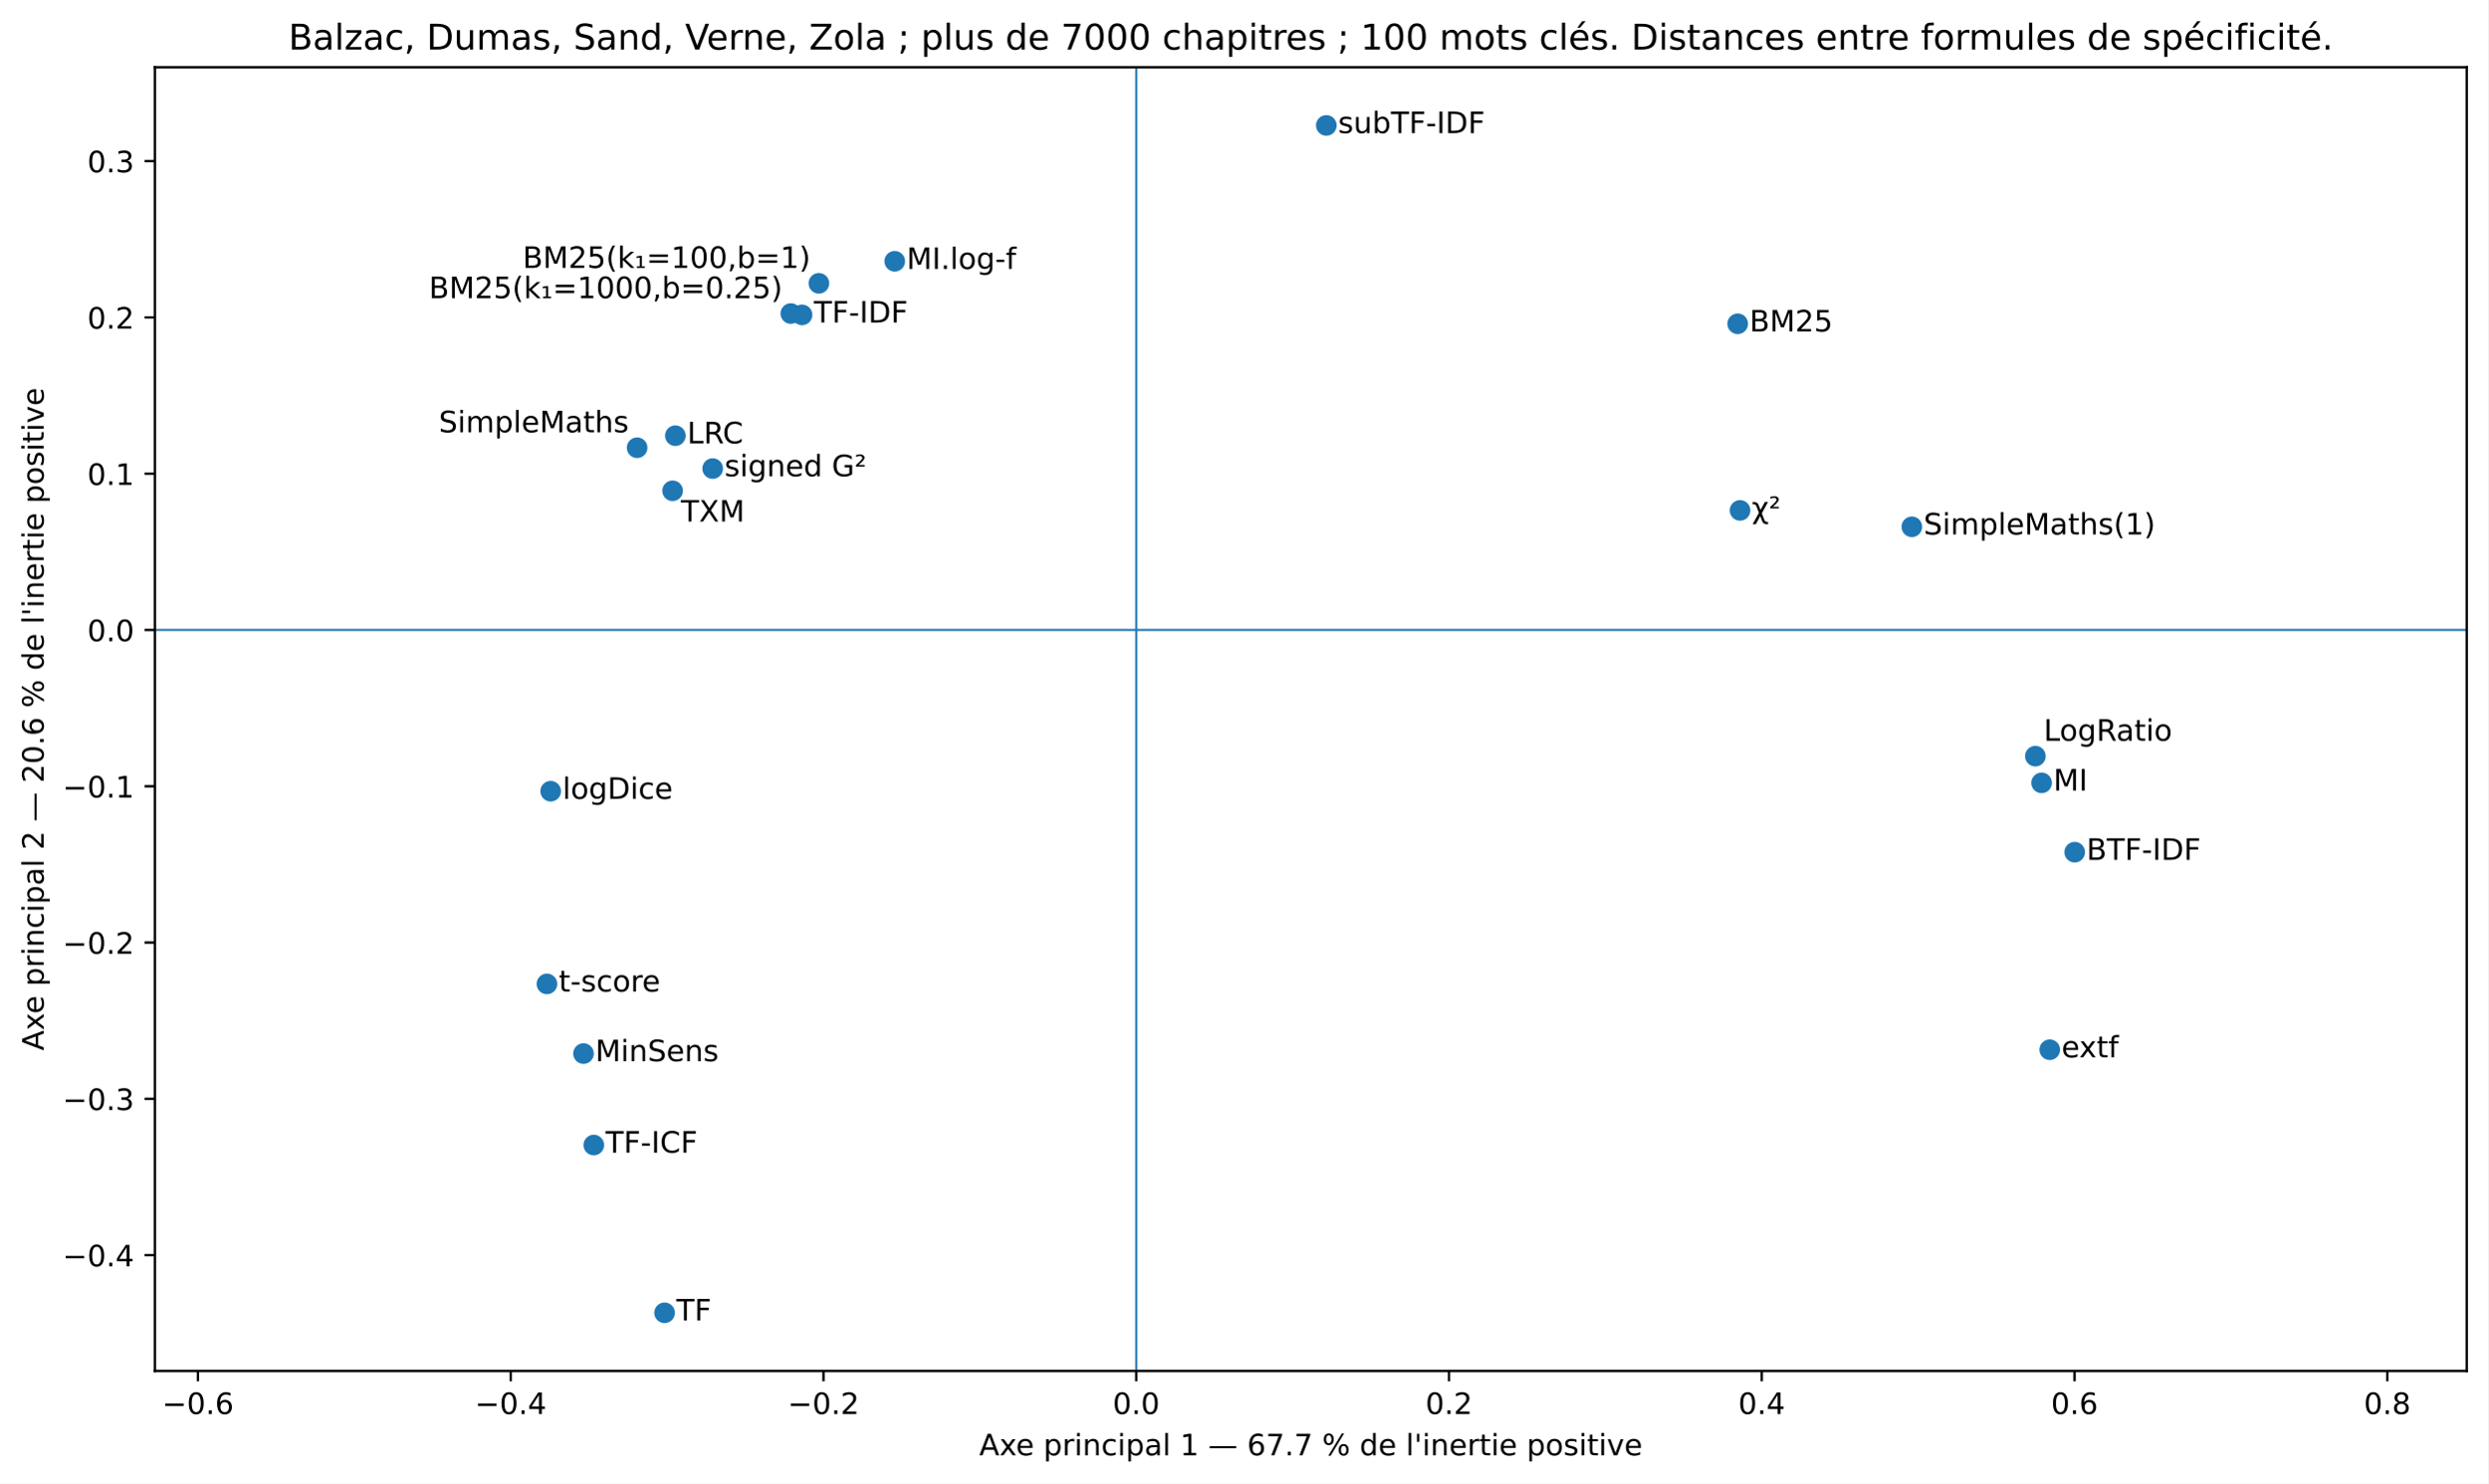
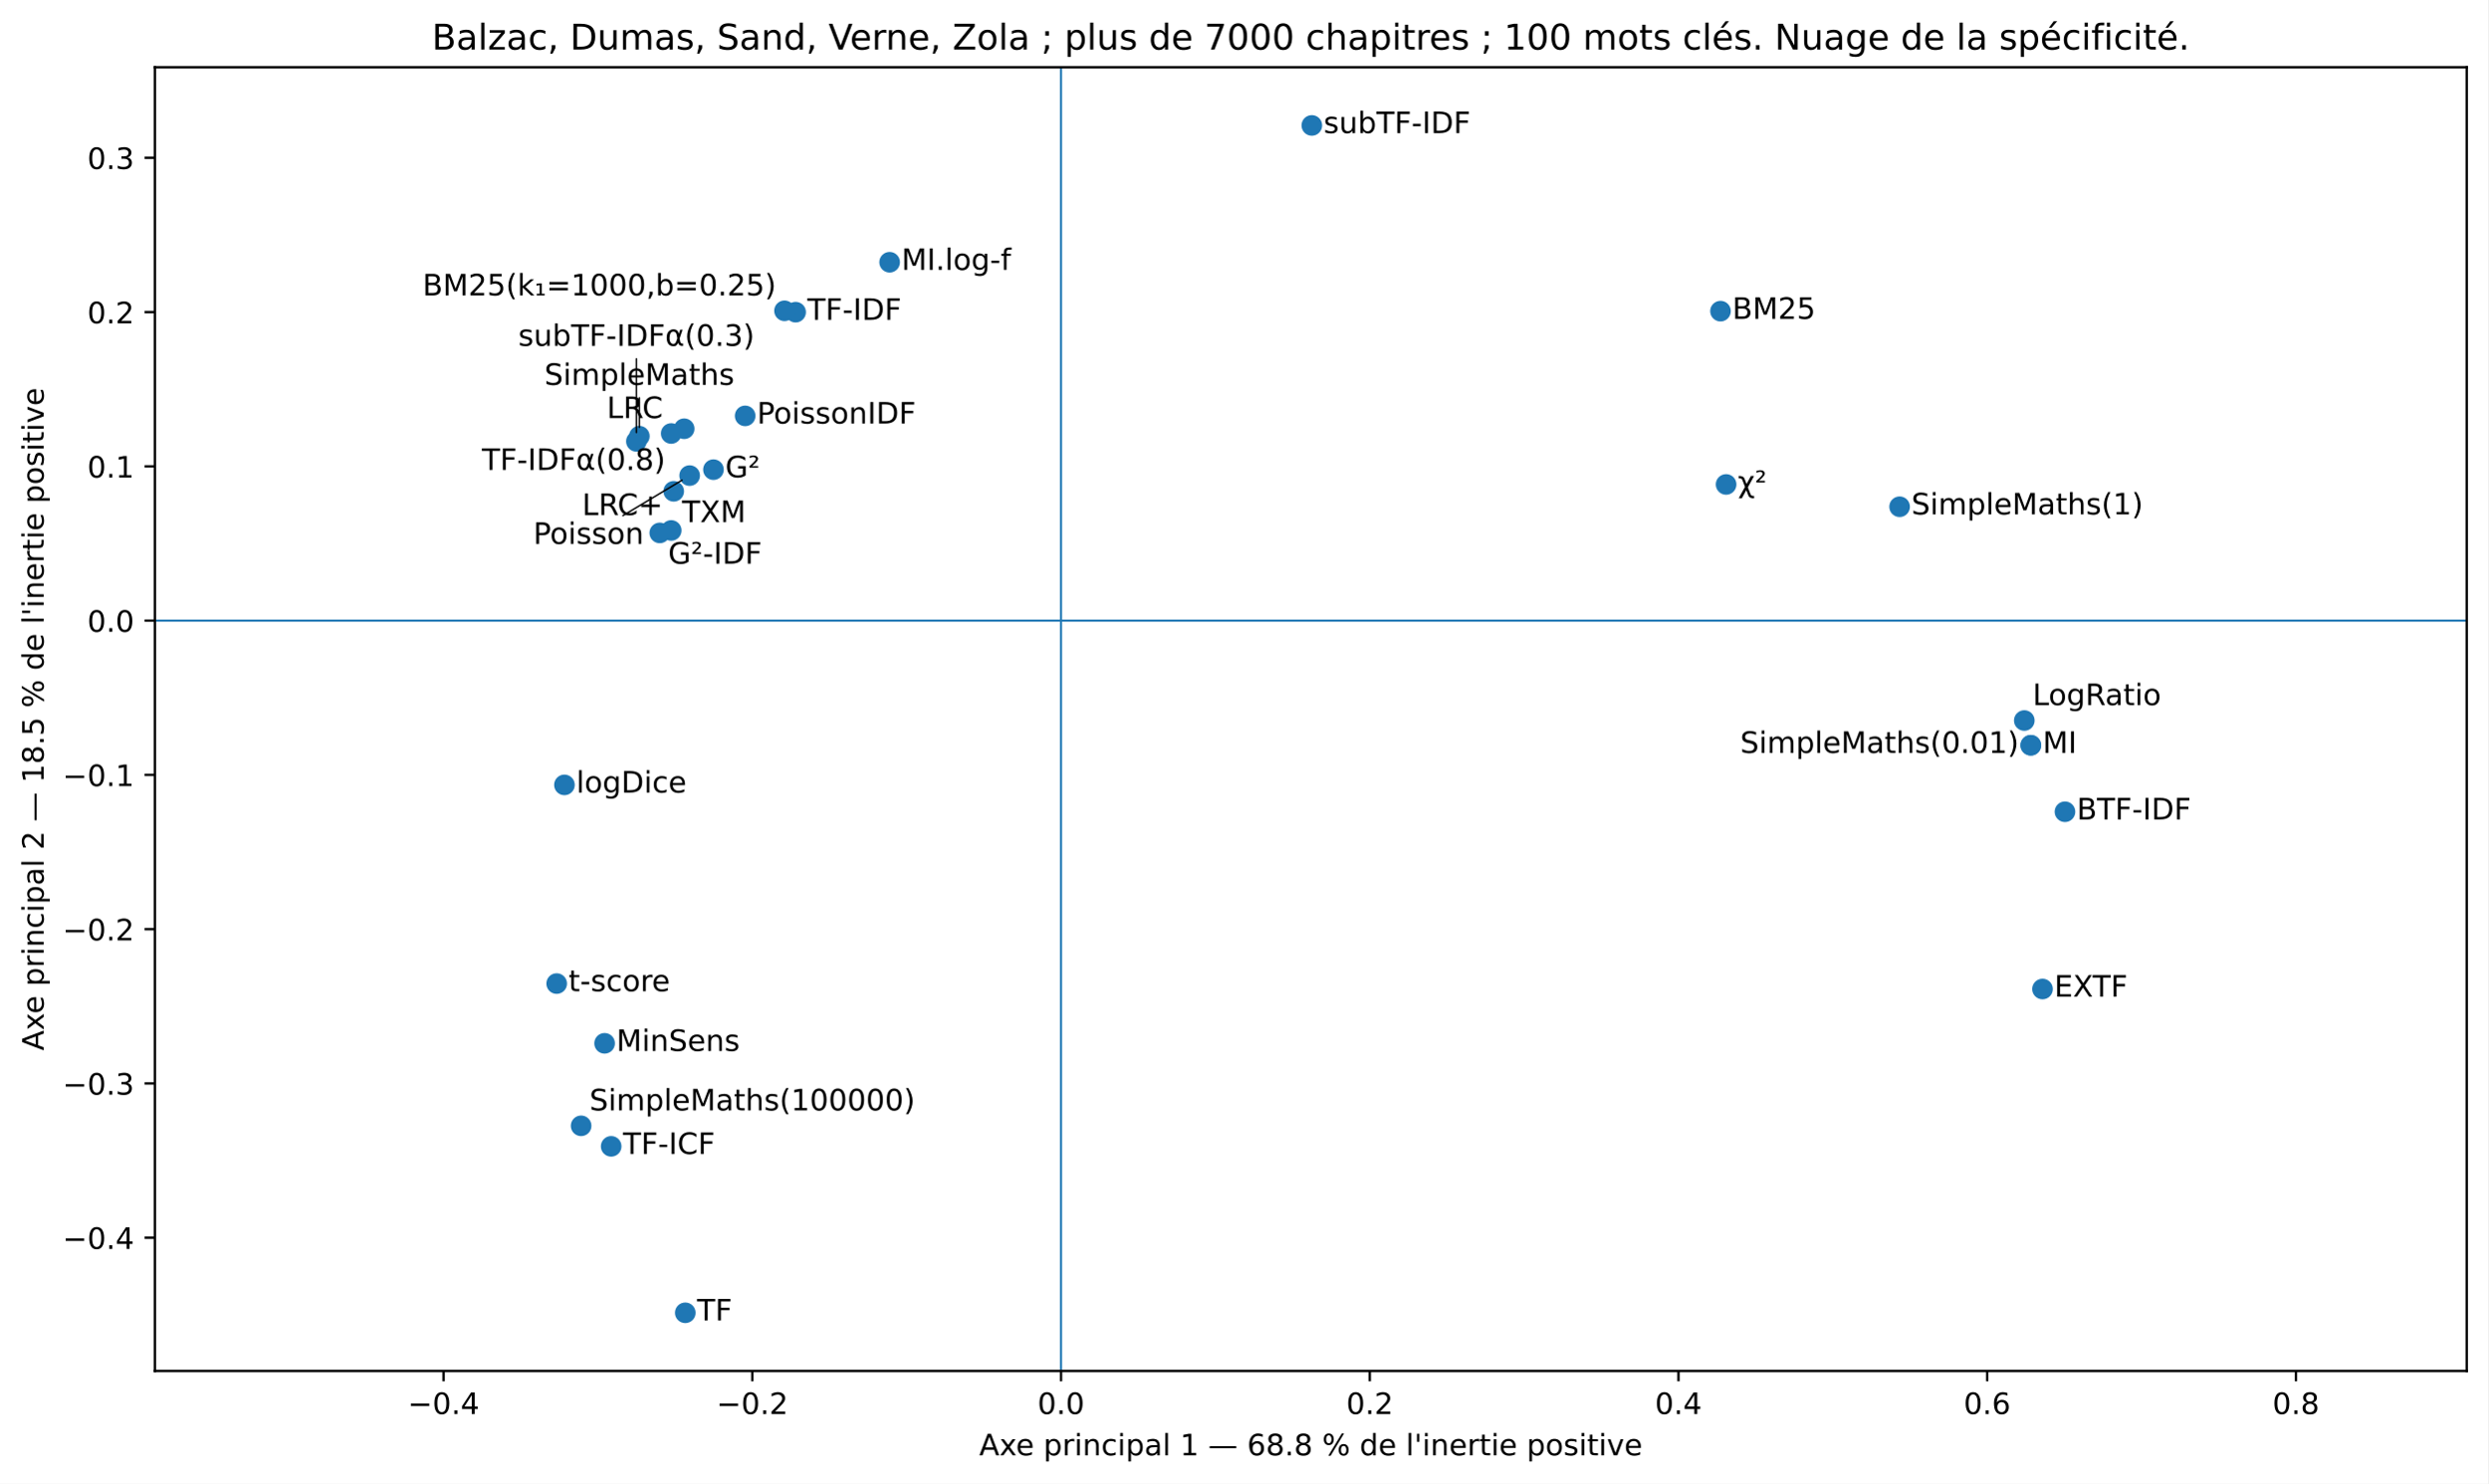
<svg xmlns="http://www.w3.org/2000/svg" xmlns:xlink="http://www.w3.org/1999/xlink" width="843.075pt" height="503.033pt" viewBox="0 0 843.075 503.033" version="1.1">
  <defs>
    <style type="text/css">*{stroke-linejoin: round; stroke-linecap: butt}</style>
  </defs>
  <g id="figure_1">
    <g id="patch_1">
      <path d="M 0 503.033  L 843.075 503.033  L 843.075 0  L 0 0  z " style="fill: #ffffff" />
    </g>
    <g id="axes_1">
      <g id="patch_2">
        <path d="M 52.484 464.832  L 835.875 464.832  L 835.875 22.798  L 52.484 22.798  z " style="fill: #ffffff" />
      </g>
      <g id="line2d_1">
-         <path d="M 52.484 213.594  L 835.875 213.594  " clip-path="url(#p0ec2e785dd)" style="fill: none; stroke: #1f77b4; stroke-width: 0.7; stroke-linecap: square" />
+         <path d="M 52.484 210.417  L 835.875 210.417  " clip-path="url(#pc677356511)" style="fill: none; stroke: #1f77b4; stroke-width: 0.7; stroke-linecap: square" />
      </g>
      <g id="line2d_2">
-         <path d="M 385.022 464.832  L 385.022 22.798  " clip-path="url(#p0ec2e785dd)" style="fill: none; stroke: #1f77b4; stroke-width: 0.7; stroke-linecap: square" />
+         <path d="M 359.533 464.832  L 359.533 22.798  " clip-path="url(#pc677356511)" style="fill: none; stroke: #1f77b4; stroke-width: 0.7; stroke-linecap: square" />
      </g>
      <g id="matplotlib.axis_1">
        <g id="xtick_1">
          <g id="line2d_3">
            <defs>
-               <path id="mbc987716a2" d="M 0 0  L 0 3.5  " style="stroke: #000000; stroke-width: 0.8" />
+               <path id="mcb803f2465" d="M 0 0  L 0 3.5  " style="stroke: #000000; stroke-width: 0.8" />
            </defs>
            <g>
-               <use xlink:href="#mbc987716a2" x="67.065" y="464.832" style="stroke: #000000; stroke-width: 0.8" />
+               <use xlink:href="#mcb803f2465" x="150.297" y="464.832" style="stroke: #000000; stroke-width: 0.8" />
            </g>
          </g>
          <g id="text_1">
-             <text style="font-size: 10px; font-family: 'DejaVu Sans', 'Bitstream Vera Sans', 'Computer Modern Sans Serif', 'Lucida Grande', 'Verdana', 'Geneva', 'Lucid', 'Arial', 'Helvetica', 'Avant Garde', sans-serif; text-anchor: middle" x="67.065" y="479.43" transform="rotate(-0 67.06526 479.4297)">−0.6</text>
+             <text style="font-size: 10px; font-family: 'DejaVu Sans', 'Bitstream Vera Sans', 'Computer Modern Sans Serif', 'Lucida Grande', 'Verdana', 'Geneva', 'Lucid', 'Arial', 'Helvetica', 'Avant Garde', sans-serif; text-anchor: middle" x="150.297" y="479.43" transform="rotate(-0 150.2973 479.4297)">−0.4</text>
          </g>
        </g>
        <g id="xtick_2">
          <g id="line2d_4">
            <g>
-               <use xlink:href="#mbc987716a2" x="173.051" y="464.832" style="stroke: #000000; stroke-width: 0.8" />
+               <use xlink:href="#mcb803f2465" x="254.915" y="464.832" style="stroke: #000000; stroke-width: 0.8" />
            </g>
          </g>
          <g id="text_2">
-             <text style="font-size: 10px; font-family: 'DejaVu Sans', 'Bitstream Vera Sans', 'Computer Modern Sans Serif', 'Lucida Grande', 'Verdana', 'Geneva', 'Lucid', 'Arial', 'Helvetica', 'Avant Garde', sans-serif; text-anchor: middle" x="173.051" y="479.43" transform="rotate(-0 173.051 479.4297)">−0.4</text>
+             <text style="font-size: 10px; font-family: 'DejaVu Sans', 'Bitstream Vera Sans', 'Computer Modern Sans Serif', 'Lucida Grande', 'Verdana', 'Geneva', 'Lucid', 'Arial', 'Helvetica', 'Avant Garde', sans-serif; text-anchor: middle" x="254.915" y="479.43" transform="rotate(-0 254.9152 479.4297)">−0.2</text>
          </g>
        </g>
        <g id="xtick_3">
          <g id="line2d_5">
            <g>
-               <use xlink:href="#mbc987716a2" x="279.037" y="464.832" style="stroke: #000000; stroke-width: 0.8" />
+               <use xlink:href="#mcb803f2465" x="359.533" y="464.832" style="stroke: #000000; stroke-width: 0.8" />
            </g>
          </g>
          <g id="text_3">
-             <text style="font-size: 10px; font-family: 'DejaVu Sans', 'Bitstream Vera Sans', 'Computer Modern Sans Serif', 'Lucida Grande', 'Verdana', 'Geneva', 'Lucid', 'Arial', 'Helvetica', 'Avant Garde', sans-serif; text-anchor: middle" x="279.037" y="479.43" transform="rotate(-0 279.0367 479.4297)">−0.2</text>
+             <text style="font-size: 10px; font-family: 'DejaVu Sans', 'Bitstream Vera Sans', 'Computer Modern Sans Serif', 'Lucida Grande', 'Verdana', 'Geneva', 'Lucid', 'Arial', 'Helvetica', 'Avant Garde', sans-serif; text-anchor: middle" x="359.533" y="479.43" transform="rotate(-0 359.533 479.4297)">0.0</text>
          </g>
        </g>
        <g id="xtick_4">
          <g id="line2d_6">
            <g>
-               <use xlink:href="#mbc987716a2" x="385.022" y="464.832" style="stroke: #000000; stroke-width: 0.8" />
+               <use xlink:href="#mcb803f2465" x="464.151" y="464.832" style="stroke: #000000; stroke-width: 0.8" />
            </g>
          </g>
          <g id="text_4">
-             <text style="font-size: 10px; font-family: 'DejaVu Sans', 'Bitstream Vera Sans', 'Computer Modern Sans Serif', 'Lucida Grande', 'Verdana', 'Geneva', 'Lucid', 'Arial', 'Helvetica', 'Avant Garde', sans-serif; text-anchor: middle" x="385.022" y="479.43" transform="rotate(-0 385.0225 479.4297)">0.0</text>
+             <text style="font-size: 10px; font-family: 'DejaVu Sans', 'Bitstream Vera Sans', 'Computer Modern Sans Serif', 'Lucida Grande', 'Verdana', 'Geneva', 'Lucid', 'Arial', 'Helvetica', 'Avant Garde', sans-serif; text-anchor: middle" x="464.151" y="479.43" transform="rotate(-0 464.1509 479.4297)">0.2</text>
          </g>
        </g>
        <g id="xtick_5">
          <g id="line2d_7">
            <g>
-               <use xlink:href="#mbc987716a2" x="491.008" y="464.832" style="stroke: #000000; stroke-width: 0.8" />
+               <use xlink:href="#mcb803f2465" x="568.769" y="464.832" style="stroke: #000000; stroke-width: 0.8" />
            </g>
          </g>
          <g id="text_5">
-             <text style="font-size: 10px; font-family: 'DejaVu Sans', 'Bitstream Vera Sans', 'Computer Modern Sans Serif', 'Lucida Grande', 'Verdana', 'Geneva', 'Lucid', 'Arial', 'Helvetica', 'Avant Garde', sans-serif; text-anchor: middle" x="491.008" y="479.43" transform="rotate(-0 491.0082 479.4297)">0.2</text>
+             <text style="font-size: 10px; font-family: 'DejaVu Sans', 'Bitstream Vera Sans', 'Computer Modern Sans Serif', 'Lucida Grande', 'Verdana', 'Geneva', 'Lucid', 'Arial', 'Helvetica', 'Avant Garde', sans-serif; text-anchor: middle" x="568.769" y="479.43" transform="rotate(-0 568.7687 479.4297)">0.4</text>
          </g>
        </g>
        <g id="xtick_6">
          <g id="line2d_8">
            <g>
-               <use xlink:href="#mbc987716a2" x="596.994" y="464.832" style="stroke: #000000; stroke-width: 0.8" />
+               <use xlink:href="#mcb803f2465" x="673.387" y="464.832" style="stroke: #000000; stroke-width: 0.8" />
            </g>
          </g>
          <g id="text_6">
-             <text style="font-size: 10px; font-family: 'DejaVu Sans', 'Bitstream Vera Sans', 'Computer Modern Sans Serif', 'Lucida Grande', 'Verdana', 'Geneva', 'Lucid', 'Arial', 'Helvetica', 'Avant Garde', sans-serif; text-anchor: middle" x="596.994" y="479.43" transform="rotate(-0 596.9939 479.4297)">0.4</text>
+             <text style="font-size: 10px; font-family: 'DejaVu Sans', 'Bitstream Vera Sans', 'Computer Modern Sans Serif', 'Lucida Grande', 'Verdana', 'Geneva', 'Lucid', 'Arial', 'Helvetica', 'Avant Garde', sans-serif; text-anchor: middle" x="673.387" y="479.43" transform="rotate(-0 673.3866 479.4297)">0.6</text>
          </g>
        </g>
        <g id="xtick_7">
          <g id="line2d_9">
            <g>
-               <use xlink:href="#mbc987716a2" x="702.98" y="464.832" style="stroke: #000000; stroke-width: 0.8" />
+               <use xlink:href="#mcb803f2465" x="778.004" y="464.832" style="stroke: #000000; stroke-width: 0.8" />
            </g>
          </g>
          <g id="text_7">
-             <text style="font-size: 10px; font-family: 'DejaVu Sans', 'Bitstream Vera Sans', 'Computer Modern Sans Serif', 'Lucida Grande', 'Verdana', 'Geneva', 'Lucid', 'Arial', 'Helvetica', 'Avant Garde', sans-serif; text-anchor: middle" x="702.98" y="479.43" transform="rotate(-0 702.9797 479.4297)">0.6</text>
-           </g>
-         </g>
-         <g id="xtick_8">
-           <g id="line2d_10">
-             <g>
-               <use xlink:href="#mbc987716a2" x="808.965" y="464.832" style="stroke: #000000; stroke-width: 0.8" />
-             </g>
-           </g>
-           <g id="text_8">
-             <text style="font-size: 10px; font-family: 'DejaVu Sans', 'Bitstream Vera Sans', 'Computer Modern Sans Serif', 'Lucida Grande', 'Verdana', 'Geneva', 'Lucid', 'Arial', 'Helvetica', 'Avant Garde', sans-serif; text-anchor: middle" x="808.965" y="479.43" transform="rotate(-0 808.9654 479.4297)">0.8</text>
-           </g>
-         </g>
-         <g id="text_9">
-           <text style="font-size: 10px; font-family: 'DejaVu Sans', 'Bitstream Vera Sans', 'Computer Modern Sans Serif', 'Lucida Grande', 'Verdana', 'Geneva', 'Lucid', 'Arial', 'Helvetica', 'Avant Garde', sans-serif; text-anchor: middle" x="444.179" y="493.43" transform="rotate(-0 444.1793 493.4304)">Axe principal 1 — 67.7 % de l'inertie positive</text>
+             <text style="font-size: 10px; font-family: 'DejaVu Sans', 'Bitstream Vera Sans', 'Computer Modern Sans Serif', 'Lucida Grande', 'Verdana', 'Geneva', 'Lucid', 'Arial', 'Helvetica', 'Avant Garde', sans-serif; text-anchor: middle" x="778.004" y="479.43" transform="rotate(-0 778.0044 479.4297)">0.8</text>
+           </g>
+         </g>
+         <g id="text_8">
+           <text style="font-size: 10px; font-family: 'DejaVu Sans', 'Bitstream Vera Sans', 'Computer Modern Sans Serif', 'Lucida Grande', 'Verdana', 'Geneva', 'Lucid', 'Arial', 'Helvetica', 'Avant Garde', sans-serif; text-anchor: middle" x="444.179" y="493.43" transform="rotate(-0 444.1793 493.4304)">Axe principal 1 — 68.8 % de l'inertie positive</text>
        </g>
      </g>
      <g id="matplotlib.axis_2">
        <g id="ytick_1">
+           <g id="line2d_10">
+             <defs>
+               <path id="m2171fd7612" d="M 0 0  L -3.5 0  " style="stroke: #000000; stroke-width: 0.8" />
+             </defs>
+             <g>
+               <use xlink:href="#m2171fd7612" x="52.484" y="419.653" style="stroke: #000000; stroke-width: 0.8" />
+             </g>
+           </g>
+           <g id="text_9">
+             <text style="font-size: 10px; font-family: 'DejaVu Sans', 'Bitstream Vera Sans', 'Computer Modern Sans Serif', 'Lucida Grande', 'Verdana', 'Geneva', 'Lucid', 'Arial', 'Helvetica', 'Avant Garde', sans-serif; text-anchor: end" x="45.484" y="423.451" transform="rotate(-0 45.48359 423.4515)">−0.4</text>
+           </g>
+         </g>
+         <g id="ytick_2">
          <g id="line2d_11">
-             <defs>
-               <path id="m92e61c2583" d="M 0 0  L -3.5 0  " style="stroke: #000000; stroke-width: 0.8" />
-             </defs>
-             <g>
-               <use xlink:href="#m92e61c2583" x="52.484" y="425.566" style="stroke: #000000; stroke-width: 0.8" />
+             <g>
+               <use xlink:href="#m2171fd7612" x="52.484" y="367.344" style="stroke: #000000; stroke-width: 0.8" />
            </g>
          </g>
          <g id="text_10">
-             <text style="font-size: 10px; font-family: 'DejaVu Sans', 'Bitstream Vera Sans', 'Computer Modern Sans Serif', 'Lucida Grande', 'Verdana', 'Geneva', 'Lucid', 'Arial', 'Helvetica', 'Avant Garde', sans-serif; text-anchor: end" x="45.484" y="429.365" transform="rotate(-0 45.48359 429.3645)">−0.4</text>
-           </g>
-         </g>
-         <g id="ytick_2">
+             <text style="font-size: 10px; font-family: 'DejaVu Sans', 'Bitstream Vera Sans', 'Computer Modern Sans Serif', 'Lucida Grande', 'Verdana', 'Geneva', 'Lucid', 'Arial', 'Helvetica', 'Avant Garde', sans-serif; text-anchor: end" x="45.484" y="371.143" transform="rotate(-0 45.48359 371.1426)">−0.3</text>
+           </g>
+         </g>
+         <g id="ytick_3">
          <g id="line2d_12">
            <g>
-               <use xlink:href="#m92e61c2583" x="52.484" y="372.573" style="stroke: #000000; stroke-width: 0.8" />
+               <use xlink:href="#m2171fd7612" x="52.484" y="315.035" style="stroke: #000000; stroke-width: 0.8" />
            </g>
          </g>
          <g id="text_11">
-             <text style="font-size: 10px; font-family: 'DejaVu Sans', 'Bitstream Vera Sans', 'Computer Modern Sans Serif', 'Lucida Grande', 'Verdana', 'Geneva', 'Lucid', 'Arial', 'Helvetica', 'Avant Garde', sans-serif; text-anchor: end" x="45.484" y="376.372" transform="rotate(-0 45.48359 376.3717)">−0.3</text>
-           </g>
-         </g>
-         <g id="ytick_3">
+             <text style="font-size: 10px; font-family: 'DejaVu Sans', 'Bitstream Vera Sans', 'Computer Modern Sans Serif', 'Lucida Grande', 'Verdana', 'Geneva', 'Lucid', 'Arial', 'Helvetica', 'Avant Garde', sans-serif; text-anchor: end" x="45.484" y="318.834" transform="rotate(-0 45.48359 318.8336)">−0.2</text>
+           </g>
+         </g>
+         <g id="ytick_4">
          <g id="line2d_13">
            <g>
-               <use xlink:href="#m92e61c2583" x="52.484" y="319.58" style="stroke: #000000; stroke-width: 0.8" />
+               <use xlink:href="#m2171fd7612" x="52.484" y="262.726" style="stroke: #000000; stroke-width: 0.8" />
            </g>
          </g>
          <g id="text_12">
-             <text style="font-size: 10px; font-family: 'DejaVu Sans', 'Bitstream Vera Sans', 'Computer Modern Sans Serif', 'Lucida Grande', 'Verdana', 'Geneva', 'Lucid', 'Arial', 'Helvetica', 'Avant Garde', sans-serif; text-anchor: end" x="45.484" y="323.379" transform="rotate(-0 45.48359 323.3788)">−0.2</text>
-           </g>
-         </g>
-         <g id="ytick_4">
+             <text style="font-size: 10px; font-family: 'DejaVu Sans', 'Bitstream Vera Sans', 'Computer Modern Sans Serif', 'Lucida Grande', 'Verdana', 'Geneva', 'Lucid', 'Arial', 'Helvetica', 'Avant Garde', sans-serif; text-anchor: end" x="45.484" y="266.525" transform="rotate(-0 45.48359 266.5247)">−0.1</text>
+           </g>
+         </g>
+         <g id="ytick_5">
          <g id="line2d_14">
            <g>
-               <use xlink:href="#m92e61c2583" x="52.484" y="266.587" style="stroke: #000000; stroke-width: 0.8" />
+               <use xlink:href="#m2171fd7612" x="52.484" y="210.417" style="stroke: #000000; stroke-width: 0.8" />
            </g>
          </g>
          <g id="text_13">
-             <text style="font-size: 10px; font-family: 'DejaVu Sans', 'Bitstream Vera Sans', 'Computer Modern Sans Serif', 'Lucida Grande', 'Verdana', 'Geneva', 'Lucid', 'Arial', 'Helvetica', 'Avant Garde', sans-serif; text-anchor: end" x="45.484" y="270.386" transform="rotate(-0 45.48359 270.3859)">−0.1</text>
-           </g>
-         </g>
-         <g id="ytick_5">
+             <text style="font-size: 10px; font-family: 'DejaVu Sans', 'Bitstream Vera Sans', 'Computer Modern Sans Serif', 'Lucida Grande', 'Verdana', 'Geneva', 'Lucid', 'Arial', 'Helvetica', 'Avant Garde', sans-serif; text-anchor: end" x="45.484" y="214.216" transform="rotate(-0 45.48359 214.2158)">0.0</text>
+           </g>
+         </g>
+         <g id="ytick_6">
          <g id="line2d_15">
            <g>
-               <use xlink:href="#m92e61c2583" x="52.484" y="213.594" style="stroke: #000000; stroke-width: 0.8" />
+               <use xlink:href="#m2171fd7612" x="52.484" y="158.108" style="stroke: #000000; stroke-width: 0.8" />
            </g>
          </g>
          <g id="text_14">
-             <text style="font-size: 10px; font-family: 'DejaVu Sans', 'Bitstream Vera Sans', 'Computer Modern Sans Serif', 'Lucida Grande', 'Verdana', 'Geneva', 'Lucid', 'Arial', 'Helvetica', 'Avant Garde', sans-serif; text-anchor: end" x="45.484" y="217.393" transform="rotate(-0 45.48359 217.3931)">0.0</text>
-           </g>
-         </g>
-         <g id="ytick_6">
+             <text style="font-size: 10px; font-family: 'DejaVu Sans', 'Bitstream Vera Sans', 'Computer Modern Sans Serif', 'Lucida Grande', 'Verdana', 'Geneva', 'Lucid', 'Arial', 'Helvetica', 'Avant Garde', sans-serif; text-anchor: end" x="45.484" y="161.907" transform="rotate(-0 45.48359 161.9069)">0.1</text>
+           </g>
+         </g>
+         <g id="ytick_7">
          <g id="line2d_16">
            <g>
-               <use xlink:href="#m92e61c2583" x="52.484" y="160.601" style="stroke: #000000; stroke-width: 0.8" />
+               <use xlink:href="#m2171fd7612" x="52.484" y="105.799" style="stroke: #000000; stroke-width: 0.8" />
            </g>
          </g>
          <g id="text_15">
-             <text style="font-size: 10px; font-family: 'DejaVu Sans', 'Bitstream Vera Sans', 'Computer Modern Sans Serif', 'Lucida Grande', 'Verdana', 'Geneva', 'Lucid', 'Arial', 'Helvetica', 'Avant Garde', sans-serif; text-anchor: end" x="45.484" y="164.4" transform="rotate(-0 45.48359 164.4002)">0.1</text>
-           </g>
-         </g>
-         <g id="ytick_7">
+             <text style="font-size: 10px; font-family: 'DejaVu Sans', 'Bitstream Vera Sans', 'Computer Modern Sans Serif', 'Lucida Grande', 'Verdana', 'Geneva', 'Lucid', 'Arial', 'Helvetica', 'Avant Garde', sans-serif; text-anchor: end" x="45.484" y="109.598" transform="rotate(-0 45.48359 109.5979)">0.2</text>
+           </g>
+         </g>
+         <g id="ytick_8">
          <g id="line2d_17">
            <g>
-               <use xlink:href="#m92e61c2583" x="52.484" y="107.609" style="stroke: #000000; stroke-width: 0.8" />
+               <use xlink:href="#m2171fd7612" x="52.484" y="53.49" style="stroke: #000000; stroke-width: 0.8" />
            </g>
          </g>
          <g id="text_16">
-             <text style="font-size: 10px; font-family: 'DejaVu Sans', 'Bitstream Vera Sans', 'Computer Modern Sans Serif', 'Lucida Grande', 'Verdana', 'Geneva', 'Lucid', 'Arial', 'Helvetica', 'Avant Garde', sans-serif; text-anchor: end" x="45.484" y="111.407" transform="rotate(-0 45.48359 111.4073)">0.2</text>
-           </g>
-         </g>
-         <g id="ytick_8">
-           <g id="line2d_18">
-             <g>
-               <use xlink:href="#m92e61c2583" x="52.484" y="54.616" style="stroke: #000000; stroke-width: 0.8" />
-             </g>
-           </g>
-           <g id="text_17">
-             <text style="font-size: 10px; font-family: 'DejaVu Sans', 'Bitstream Vera Sans', 'Computer Modern Sans Serif', 'Lucida Grande', 'Verdana', 'Geneva', 'Lucid', 'Arial', 'Helvetica', 'Avant Garde', sans-serif; text-anchor: end" x="45.484" y="58.414" transform="rotate(-0 45.48359 58.41446)">0.3</text>
-           </g>
-         </g>
-         <g id="text_18">
-           <text style="font-size: 10px; font-family: 'DejaVu Sans', 'Bitstream Vera Sans', 'Computer Modern Sans Serif', 'Lucida Grande', 'Verdana', 'Geneva', 'Lucid', 'Arial', 'Helvetica', 'Avant Garde', sans-serif; text-anchor: middle" x="14.798" y="243.815" transform="rotate(-90 14.79844 243.8151)">Axe principal 2 — 20.6 % de l'inertie positive</text>
+             <text style="font-size: 10px; font-family: 'DejaVu Sans', 'Bitstream Vera Sans', 'Computer Modern Sans Serif', 'Lucida Grande', 'Verdana', 'Geneva', 'Lucid', 'Arial', 'Helvetica', 'Avant Garde', sans-serif; text-anchor: end" x="45.484" y="57.289" transform="rotate(-0 45.48359 57.28902)">0.3</text>
+           </g>
+         </g>
+         <g id="text_17">
+           <text style="font-size: 10px; font-family: 'DejaVu Sans', 'Bitstream Vera Sans', 'Computer Modern Sans Serif', 'Lucida Grande', 'Verdana', 'Geneva', 'Lucid', 'Arial', 'Helvetica', 'Avant Garde', sans-serif; text-anchor: middle" x="14.798" y="243.815" transform="rotate(-90 14.79844 243.8151)">Axe principal 2 — 18.5 % de l'inertie positive</text>
        </g>
      </g>
      <g id="patch_3">
        <path d="M 52.484 464.832  L 52.484 22.798  " style="fill: none; stroke: #000000; stroke-width: 0.8; stroke-linejoin: miter; stroke-linecap: square" />
      </g>
      <g id="patch_4">
        <path d="M 835.875 464.832  L 835.875 22.798  " style="fill: none; stroke: #000000; stroke-width: 0.8; stroke-linejoin: miter; stroke-linecap: square" />
      </g>
      <g id="patch_5">
        <path d="M 52.484 464.832  L 835.875 464.832  " style="fill: none; stroke: #000000; stroke-width: 0.8; stroke-linejoin: miter; stroke-linecap: square" />
      </g>
      <g id="patch_6">
        <path d="M 52.484 22.798  L 835.875 22.798  " style="fill: none; stroke: #000000; stroke-width: 0.8; stroke-linejoin: miter; stroke-linecap: square" />
      </g>
      <g id="PathCollection_1">
        <defs>
-           <path id="m0a26537d6b" d="M 0 3  C 0.796 3 1.559 2.684 2.121 2.121  C 2.684 1.559 3 0.796 3 0  C 3 -0.796 2.684 -1.559 2.121 -2.121  C 1.559 -2.684 0.796 -3 0 -3  C -0.796 -3 -1.559 -2.684 -2.121 -2.121  C -2.684 -1.559 -3 -0.796 -3 0  C -3 0.796 -2.684 1.559 -2.121 2.121  C -1.559 2.684 -0.796 3 0 3  z " style="stroke: #1f77b4" />
+           <path id="m0952f84cb7" d="M 0 3  C 0.796 3 1.559 2.684 2.121 2.121  C 2.684 1.559 3 0.796 3 0  C 3 -0.796 2.684 -1.559 2.121 -2.121  C 1.559 -2.684 0.796 -3 0 -3  C -0.796 -3 -1.559 -2.684 -2.121 -2.121  C -2.684 -1.559 -3 -0.796 -3 0  C -3 0.796 -2.684 1.559 -2.121 2.121  C -1.559 2.684 -0.796 3 0 3  z " style="stroke: #1f77b4" />
        </defs>
-         <g clip-path="url(#p0ec2e785dd)">
-           <use xlink:href="#m0a26537d6b" x="225.197" y="445.109" style="fill: #1f77b4; stroke: #1f77b4" />
-           <use xlink:href="#m0a26537d6b" x="271.773" y="106.752" style="fill: #1f77b4; stroke: #1f77b4" />
-           <use xlink:href="#m0a26537d6b" x="449.432" y="42.521" style="fill: #1f77b4; stroke: #1f77b4" />
-           <use xlink:href="#m0a26537d6b" x="703.031" y="288.926" style="fill: #1f77b4; stroke: #1f77b4" />
-           <use xlink:href="#m0a26537d6b" x="201.207" y="388.231" style="fill: #1f77b4; stroke: #1f77b4" />
-           <use xlink:href="#m0a26537d6b" x="588.835" y="109.771" style="fill: #1f77b4; stroke: #1f77b4" />
-           <use xlink:href="#m0a26537d6b" x="241.491" y="158.864" style="fill: #1f77b4; stroke: #1f77b4" />
-           <use xlink:href="#m0a26537d6b" x="227.913" y="166.4" style="fill: #1f77b4; stroke: #1f77b4" />
-           <use xlink:href="#m0a26537d6b" x="589.631" y="173.047" style="fill: #1f77b4; stroke: #1f77b4" />
-           <use xlink:href="#m0a26537d6b" x="185.327" y="333.602" style="fill: #1f77b4; stroke: #1f77b4" />
-           <use xlink:href="#m0a26537d6b" x="691.818" y="265.43" style="fill: #1f77b4; stroke: #1f77b4" />
-           <use xlink:href="#m0a26537d6b" x="303.187" y="88.579" style="fill: #1f77b4; stroke: #1f77b4" />
-           <use xlink:href="#m0a26537d6b" x="186.595" y="268.26" style="fill: #1f77b4; stroke: #1f77b4" />
-           <use xlink:href="#m0a26537d6b" x="689.703" y="256.377" style="fill: #1f77b4; stroke: #1f77b4" />
-           <use xlink:href="#m0a26537d6b" x="215.891" y="151.803" style="fill: #1f77b4; stroke: #1f77b4" />
-           <use xlink:href="#m0a26537d6b" x="197.718" y="357.212" style="fill: #1f77b4; stroke: #1f77b4" />
-           <use xlink:href="#m0a26537d6b" x="267.974" y="106.301" style="fill: #1f77b4; stroke: #1f77b4" />
-           <use xlink:href="#m0a26537d6b" x="277.478" y="96.053" style="fill: #1f77b4; stroke: #1f77b4" />
-           <use xlink:href="#m0a26537d6b" x="694.574" y="355.907" style="fill: #1f77b4; stroke: #1f77b4" />
-           <use xlink:href="#m0a26537d6b" x="228.848" y="147.722" style="fill: #1f77b4; stroke: #1f77b4" />
-           <use xlink:href="#m0a26537d6b" x="647.85" y="178.61" style="fill: #1f77b4; stroke: #1f77b4" />
-         </g>
+         <g clip-path="url(#pc677356511)">
+           <use xlink:href="#m0952f84cb7" x="232.211" y="445.109" style="fill: #1f77b4; stroke: #1f77b4" />
+           <use xlink:href="#m0952f84cb7" x="269.598" y="105.834" style="fill: #1f77b4; stroke: #1f77b4" />
+           <use xlink:href="#m0952f84cb7" x="444.525" y="42.521" style="fill: #1f77b4; stroke: #1f77b4" />
+           <use xlink:href="#m0952f84cb7" x="699.731" y="275.226" style="fill: #1f77b4; stroke: #1f77b4" />
+           <use xlink:href="#m0952f84cb7" x="207.097" y="388.672" style="fill: #1f77b4; stroke: #1f77b4" />
+           <use xlink:href="#m0952f84cb7" x="583.01" y="105.488" style="fill: #1f77b4; stroke: #1f77b4" />
+           <use xlink:href="#m0952f84cb7" x="241.757" y="159.233" style="fill: #1f77b4; stroke: #1f77b4" />
+           <use xlink:href="#m0952f84cb7" x="228.29" y="166.573" style="fill: #1f77b4; stroke: #1f77b4" />
+           <use xlink:href="#m0952f84cb7" x="584.909" y="164.244" style="fill: #1f77b4; stroke: #1f77b4" />
+           <use xlink:href="#m0952f84cb7" x="188.627" y="333.488" style="fill: #1f77b4; stroke: #1f77b4" />
+           <use xlink:href="#m0952f84cb7" x="688.182" y="252.686" style="fill: #1f77b4; stroke: #1f77b4" />
+           <use xlink:href="#m0952f84cb7" x="301.456" y="88.908" style="fill: #1f77b4; stroke: #1f77b4" />
+           <use xlink:href="#m0952f84cb7" x="191.258" y="266.122" style="fill: #1f77b4; stroke: #1f77b4" />
+           <use xlink:href="#m0952f84cb7" x="685.951" y="244.291" style="fill: #1f77b4; stroke: #1f77b4" />
+           <use xlink:href="#m0952f84cb7" x="216.647" y="147.886" style="fill: #1f77b4; stroke: #1f77b4" />
+           <use xlink:href="#m0952f84cb7" x="204.868" y="353.74" style="fill: #1f77b4; stroke: #1f77b4" />
+           <use xlink:href="#m0952f84cb7" x="265.831" y="105.367" style="fill: #1f77b4; stroke: #1f77b4" />
+           <use xlink:href="#m0952f84cb7" x="692.12" y="335.33" style="fill: #1f77b4; stroke: #1f77b4" />
+           <use xlink:href="#m0952f84cb7" x="223.567" y="180.682" style="fill: #1f77b4; stroke: #1f77b4" />
+           <use xlink:href="#m0952f84cb7" x="227.44" y="146.978" style="fill: #1f77b4; stroke: #1f77b4" />
+           <use xlink:href="#m0952f84cb7" x="227.442" y="179.845" style="fill: #1f77b4; stroke: #1f77b4" />
+           <use xlink:href="#m0952f84cb7" x="233.689" y="161.244" style="fill: #1f77b4; stroke: #1f77b4" />
+           <use xlink:href="#m0952f84cb7" x="252.495" y="141.005" style="fill: #1f77b4; stroke: #1f77b4" />
+           <use xlink:href="#m0952f84cb7" x="688.134" y="252.677" style="fill: #1f77b4; stroke: #1f77b4" />
+           <use xlink:href="#m0952f84cb7" x="643.7" y="171.806" style="fill: #1f77b4; stroke: #1f77b4" />
+           <use xlink:href="#m0952f84cb7" x="196.912" y="381.711" style="fill: #1f77b4; stroke: #1f77b4" />
+           <use xlink:href="#m0952f84cb7" x="215.64" y="149.645" style="fill: #1f77b4; stroke: #1f77b4" />
+           <use xlink:href="#m0952f84cb7" x="231.836" y="145.365" style="fill: #1f77b4; stroke: #1f77b4" />
+         </g>
+       </g>
+       <g id="text_18">
+         <text style="font-size: 10px; font-family: 'DejaVu Sans', 'Bitstream Vera Sans', 'Computer Modern Sans Serif', 'Lucida Grande', 'Verdana', 'Geneva', 'Lucid', 'Arial', 'Helvetica', 'Avant Garde', sans-serif; text-anchor: end" x="224.612" y="141.747" transform="rotate(-0 224.6115 141.7469)">LRC</text>
      </g>
      <g id="text_19">
-         <text style="font-size: 10px; font-family: 'DejaVu Sans', 'Bitstream Vera Sans', 'Computer Modern Sans Serif', 'Lucida Grande', 'Verdana', 'Geneva', 'Lucid', 'Arial', 'Helvetica', 'Avant Garde', sans-serif; text-anchor: end" x="265.145" y="101.071" transform="rotate(-0 265.1453 101.0707)">BM25(k₁=1000,b=0.25)</text>
+         <text style="font-size: 10px; font-family: 'DejaVu Sans', 'Bitstream Vera Sans', 'Computer Modern Sans Serif', 'Lucida Grande', 'Verdana', 'Geneva', 'Lucid', 'Arial', 'Helvetica', 'Avant Garde', sans-serif; text-anchor: start" x="256.495" y="143.604" transform="rotate(-0 256.4947 143.6035)">PoissonIDF</text>
      </g>
      <g id="text_20">
-         <text style="font-size: 10px; font-family: 'DejaVu Sans', 'Bitstream Vera Sans', 'Computer Modern Sans Serif', 'Lucida Grande', 'Verdana', 'Geneva', 'Lucid', 'Arial', 'Helvetica', 'Avant Garde', sans-serif; text-anchor: start" x="232.848" y="150.32" transform="rotate(-0 232.8484 150.3199)">LRC</text>
+         <text style="font-size: 10px; font-family: 'DejaVu Sans', 'Bitstream Vera Sans', 'Computer Modern Sans Serif', 'Lucida Grande', 'Verdana', 'Geneva', 'Lucid', 'Arial', 'Helvetica', 'Avant Garde', sans-serif; text-anchor: end" x="225.472" y="159.327" transform="rotate(-0 225.4724 159.3266)">TF-IDFα(0.8)</text>
      </g>
      <g id="text_21">
-         <text style="font-size: 10px; font-family: 'DejaVu Sans', 'Bitstream Vera Sans', 'Computer Modern Sans Serif', 'Lucida Grande', 'Verdana', 'Geneva', 'Lucid', 'Arial', 'Helvetica', 'Avant Garde', sans-serif; text-anchor: start" x="275.773" y="109.35" transform="rotate(-0 275.7734 109.3497)">TF-IDF</text>
+         <text style="font-size: 10px; font-family: 'DejaVu Sans', 'Bitstream Vera Sans', 'Computer Modern Sans Serif', 'Lucida Grande', 'Verdana', 'Geneva', 'Lucid', 'Arial', 'Helvetica', 'Avant Garde', sans-serif; text-anchor: start" x="245.757" y="161.831" transform="rotate(-0 245.7572 161.8307)">G²</text>
      </g>
      <g id="text_22">
-         <text style="font-size: 10px; font-family: 'DejaVu Sans', 'Bitstream Vera Sans', 'Computer Modern Sans Serif', 'Lucida Grande', 'Verdana', 'Geneva', 'Lucid', 'Arial', 'Helvetica', 'Avant Garde', sans-serif; text-anchor: start" x="245.491" y="161.462" transform="rotate(-0 245.4913 161.4622)">signed G²</text>
+         <text style="font-size: 10px; font-family: 'DejaVu Sans', 'Bitstream Vera Sans', 'Computer Modern Sans Serif', 'Lucida Grande', 'Verdana', 'Geneva', 'Lucid', 'Arial', 'Helvetica', 'Avant Garde', sans-serif; text-anchor: start" x="231.119" y="176.999" transform="rotate(-0 231.1187 176.9987)">TXM</text>
+       </g>
+       <g id="patch_7">
+         <path d="M 216.647 134.883  Q 216.647 139.885 216.647 144.886  " style="fill: none; stroke: #000000; stroke-width: 0.5; stroke-linecap: round" />
      </g>
      <g id="text_23">
-         <text style="font-size: 10px; font-family: 'DejaVu Sans', 'Bitstream Vera Sans', 'Computer Modern Sans Serif', 'Lucida Grande', 'Verdana', 'Geneva', 'Lucid', 'Arial', 'Helvetica', 'Avant Garde', sans-serif; text-anchor: start" x="230.742" y="176.826" transform="rotate(-0 230.7417 176.8261)">TXM</text>
+         <text style="font-size: 10px; font-family: 'DejaVu Sans', 'Bitstream Vera Sans', 'Computer Modern Sans Serif', 'Lucida Grande', 'Verdana', 'Geneva', 'Lucid', 'Arial', 'Helvetica', 'Avant Garde', sans-serif; text-anchor: middle" x="216.647" y="130.484" transform="rotate(-0 216.6467 130.484)">SimpleMaths</text>
      </g>
      <g id="text_24">
-         <text style="font-size: 10px; font-family: 'DejaVu Sans', 'Bitstream Vera Sans', 'Computer Modern Sans Serif', 'Lucida Grande', 'Verdana', 'Geneva', 'Lucid', 'Arial', 'Helvetica', 'Avant Garde', sans-serif; text-anchor: start" x="307.187" y="91.177" transform="rotate(-0 307.1872 91.1773)">MI.log-f</text>
+         <text style="font-size: 10px; font-family: 'DejaVu Sans', 'Bitstream Vera Sans', 'Computer Modern Sans Serif', 'Lucida Grande', 'Verdana', 'Geneva', 'Lucid', 'Arial', 'Helvetica', 'Avant Garde', sans-serif; text-anchor: start" x="226.396" y="191.108" transform="rotate(-0 226.3956 191.1081)">G²-IDF</text>
      </g>
      <g id="text_25">
-         <text style="font-size: 10px; font-family: 'DejaVu Sans', 'Bitstream Vera Sans', 'Computer Modern Sans Serif', 'Lucida Grande', 'Verdana', 'Geneva', 'Lucid', 'Arial', 'Helvetica', 'Avant Garde', sans-serif; text-anchor: end" x="213.063" y="146.572" transform="rotate(-0 213.063 146.5722)">SimpleMaths</text>
+         <text style="font-size: 10px; font-family: 'DejaVu Sans', 'Bitstream Vera Sans', 'Computer Modern Sans Serif', 'Lucida Grande', 'Verdana', 'Geneva', 'Lucid', 'Arial', 'Helvetica', 'Avant Garde', sans-serif; text-anchor: end" x="224.613" y="174.614" transform="rotate(-0 224.6135 174.6142)">LRC+</text>
+       </g>
+       <g id="patch_8">
+         <path d="M 211.081 174.802  Q 221.098 168.795 231.115 162.788  " style="fill: none; stroke: #000000; stroke-width: 0.5; stroke-linecap: round" />
      </g>
      <g id="text_26">
-         <text style="font-size: 10px; font-family: 'DejaVu Sans', 'Bitstream Vera Sans', 'Computer Modern Sans Serif', 'Lucida Grande', 'Verdana', 'Geneva', 'Lucid', 'Arial', 'Helvetica', 'Avant Garde', sans-serif; text-anchor: end" x="274.649" y="90.822" transform="rotate(-0 274.6494 90.82198)">BM25(k₁=100,b=1)</text>
+         <text style="font-size: 10px; font-family: 'DejaVu Sans', 'Bitstream Vera Sans', 'Computer Modern Sans Serif', 'Lucida Grande', 'Verdana', 'Geneva', 'Lucid', 'Arial', 'Helvetica', 'Avant Garde', sans-serif; text-anchor: end" x="218.133" y="184.399" transform="rotate(-0 218.1332 184.3986)">Poisson</text>
+       </g>
+       <g id="patch_9">
+         <path d="M 215.64 121.647  Q 215.64 134.147 215.64 146.647  " style="fill: none; stroke: #000000; stroke-width: 0.5; stroke-linecap: round" />
      </g>
      <g id="text_27">
-         <text style="font-size: 10px; font-family: 'DejaVu Sans', 'Bitstream Vera Sans', 'Computer Modern Sans Serif', 'Lucida Grande', 'Verdana', 'Geneva', 'Lucid', 'Arial', 'Helvetica', 'Avant Garde', sans-serif; text-anchor: start" x="707.031" y="291.524" transform="rotate(-0 707.0314 291.5241)">BTF-IDF</text>
+         <text style="font-size: 10px; font-family: 'DejaVu Sans', 'Bitstream Vera Sans', 'Computer Modern Sans Serif', 'Lucida Grande', 'Verdana', 'Geneva', 'Lucid', 'Arial', 'Helvetica', 'Avant Garde', sans-serif; text-anchor: middle" x="215.64" y="117.242" transform="rotate(-0 215.6399 117.2422)">subTF-IDFα(0.3)</text>
      </g>
      <g id="text_28">
-         <text style="font-size: 10px; font-family: 'DejaVu Sans', 'Bitstream Vera Sans', 'Computer Modern Sans Serif', 'Lucida Grande', 'Verdana', 'Geneva', 'Lucid', 'Arial', 'Helvetica', 'Avant Garde', sans-serif; text-anchor: start" x="205.207" y="390.829" transform="rotate(-0 205.2065 390.8289)">TF-ICF</text>
+         <text style="font-size: 10px; font-family: 'DejaVu Sans', 'Bitstream Vera Sans', 'Computer Modern Sans Serif', 'Lucida Grande', 'Verdana', 'Geneva', 'Lucid', 'Arial', 'Helvetica', 'Avant Garde', sans-serif; text-anchor: end" x="263.003" y="100.137" transform="rotate(-0 263.0026 100.1365)">BM25(k₁=1000,b=0.25)</text>
      </g>
      <g id="text_29">
-         <text style="font-size: 10px; font-family: 'DejaVu Sans', 'Bitstream Vera Sans', 'Computer Modern Sans Serif', 'Lucida Grande', 'Verdana', 'Geneva', 'Lucid', 'Arial', 'Helvetica', 'Avant Garde', sans-serif; text-anchor: start" x="189.327" y="336.2" transform="rotate(-0 189.3272 336.1995)">t-score</text>
+         <text style="font-size: 10px; font-family: 'DejaVu Sans', 'Bitstream Vera Sans', 'Computer Modern Sans Serif', 'Lucida Grande', 'Verdana', 'Geneva', 'Lucid', 'Arial', 'Helvetica', 'Avant Garde', sans-serif; text-anchor: start" x="273.598" y="108.431" transform="rotate(-0 273.5976 108.4313)">TF-IDF</text>
      </g>
      <g id="text_30">
-         <text style="font-size: 10px; font-family: 'DejaVu Sans', 'Bitstream Vera Sans', 'Computer Modern Sans Serif', 'Lucida Grande', 'Verdana', 'Geneva', 'Lucid', 'Arial', 'Helvetica', 'Avant Garde', sans-serif; text-anchor: start" x="695.818" y="268.028" transform="rotate(-0 695.8176 268.0277)">MI</text>
+         <text style="font-size: 10px; font-family: 'DejaVu Sans', 'Bitstream Vera Sans', 'Computer Modern Sans Serif', 'Lucida Grande', 'Verdana', 'Geneva', 'Lucid', 'Arial', 'Helvetica', 'Avant Garde', sans-serif; text-anchor: start" x="703.731" y="277.824" transform="rotate(-0 703.7315 277.8236)">BTF-IDF</text>
      </g>
      <g id="text_31">
-         <text style="font-size: 10px; font-family: 'DejaVu Sans', 'Bitstream Vera Sans', 'Computer Modern Sans Serif', 'Lucida Grande', 'Verdana', 'Geneva', 'Lucid', 'Arial', 'Helvetica', 'Avant Garde', sans-serif; text-anchor: start" x="692.531" y="251.146" transform="rotate(-0 692.5312 251.1462)">LogRatio</text>
+         <text style="font-size: 10px; font-family: 'DejaVu Sans', 'Bitstream Vera Sans', 'Computer Modern Sans Serif', 'Lucida Grande', 'Verdana', 'Geneva', 'Lucid', 'Arial', 'Helvetica', 'Avant Garde', sans-serif; text-anchor: start" x="211.097" y="391.27" transform="rotate(-0 211.097 391.2698)">TF-ICF</text>
      </g>
      <g id="text_32">
-         <text style="font-size: 10px; font-family: 'DejaVu Sans', 'Bitstream Vera Sans', 'Computer Modern Sans Serif', 'Lucida Grande', 'Verdana', 'Geneva', 'Lucid', 'Arial', 'Helvetica', 'Avant Garde', sans-serif; text-anchor: start" x="201.718" y="359.81" transform="rotate(-0 201.7177 359.8099)">MinSens</text>
+         <text style="font-size: 10px; font-family: 'DejaVu Sans', 'Bitstream Vera Sans', 'Computer Modern Sans Serif', 'Lucida Grande', 'Verdana', 'Geneva', 'Lucid', 'Arial', 'Helvetica', 'Avant Garde', sans-serif; text-anchor: start" x="192.627" y="336.086" transform="rotate(-0 192.6271 336.0858)">t-score</text>
      </g>
      <g id="text_33">
-         <text style="font-size: 10px; font-family: 'DejaVu Sans', 'Bitstream Vera Sans', 'Computer Modern Sans Serif', 'Lucida Grande', 'Verdana', 'Geneva', 'Lucid', 'Arial', 'Helvetica', 'Avant Garde', sans-serif; text-anchor: start" x="593.631" y="175.645" transform="rotate(-0 593.6313 175.6451)">χ²</text>
+         <text style="font-size: 10px; font-family: 'DejaVu Sans', 'Bitstream Vera Sans', 'Computer Modern Sans Serif', 'Lucida Grande', 'Verdana', 'Geneva', 'Lucid', 'Arial', 'Helvetica', 'Avant Garde', sans-serif; text-anchor: start" x="692.182" y="255.283" transform="rotate(-0 692.1816 255.2834)">MI</text>
      </g>
      <g id="text_34">
-         <text style="font-size: 10px; font-family: 'DejaVu Sans', 'Bitstream Vera Sans', 'Computer Modern Sans Serif', 'Lucida Grande', 'Verdana', 'Geneva', 'Lucid', 'Arial', 'Helvetica', 'Avant Garde', sans-serif; text-anchor: start" x="651.85" y="181.208" transform="rotate(-0 651.8497 181.2079)">SimpleMaths(1)</text>
+         <text style="font-size: 10px; font-family: 'DejaVu Sans', 'Bitstream Vera Sans', 'Computer Modern Sans Serif', 'Lucida Grande', 'Verdana', 'Geneva', 'Lucid', 'Arial', 'Helvetica', 'Avant Garde', sans-serif; text-anchor: start" x="688.779" y="239.06" transform="rotate(-0 688.779 239.0597)">LogRatio</text>
      </g>
      <g id="text_35">
-         <text style="font-size: 10px; font-family: 'DejaVu Sans', 'Bitstream Vera Sans', 'Computer Modern Sans Serif', 'Lucida Grande', 'Verdana', 'Geneva', 'Lucid', 'Arial', 'Helvetica', 'Avant Garde', sans-serif; text-anchor: start" x="229.197" y="447.707" transform="rotate(-0 229.1967 447.7068)">TF</text>
+         <text style="font-size: 10px; font-family: 'DejaVu Sans', 'Bitstream Vera Sans', 'Computer Modern Sans Serif', 'Lucida Grande', 'Verdana', 'Geneva', 'Lucid', 'Arial', 'Helvetica', 'Avant Garde', sans-serif; text-anchor: start" x="208.868" y="356.338" transform="rotate(-0 208.8683 356.3379)">MinSens</text>
      </g>
      <g id="text_36">
-         <text style="font-size: 10px; font-family: 'DejaVu Sans', 'Bitstream Vera Sans', 'Computer Modern Sans Serif', 'Lucida Grande', 'Verdana', 'Geneva', 'Lucid', 'Arial', 'Helvetica', 'Avant Garde', sans-serif; text-anchor: start" x="453.432" y="45.119" transform="rotate(-0 453.4315 45.119)">subTF-IDF</text>
+         <text style="font-size: 10px; font-family: 'DejaVu Sans', 'Bitstream Vera Sans', 'Computer Modern Sans Serif', 'Lucida Grande', 'Verdana', 'Geneva', 'Lucid', 'Arial', 'Helvetica', 'Avant Garde', sans-serif; text-anchor: end" x="684.134" y="255.275" transform="rotate(-0 684.1342 255.275)">SimpleMaths(0.01)</text>
      </g>
      <g id="text_37">
-         <text style="font-size: 10px; font-family: 'DejaVu Sans', 'Bitstream Vera Sans', 'Computer Modern Sans Serif', 'Lucida Grande', 'Verdana', 'Geneva', 'Lucid', 'Arial', 'Helvetica', 'Avant Garde', sans-serif; text-anchor: start" x="592.835" y="112.369" transform="rotate(-0 592.8345 112.3689)">BM25</text>
+         <text style="font-size: 10px; font-family: 'DejaVu Sans', 'Bitstream Vera Sans', 'Computer Modern Sans Serif', 'Lucida Grande', 'Verdana', 'Geneva', 'Lucid', 'Arial', 'Helvetica', 'Avant Garde', sans-serif; text-anchor: start" x="199.741" y="376.48" transform="rotate(-0 199.7407 376.4801)">SimpleMaths(100000)</text>
      </g>
      <g id="text_38">
-         <text style="font-size: 10px; font-family: 'DejaVu Sans', 'Bitstream Vera Sans', 'Computer Modern Sans Serif', 'Lucida Grande', 'Verdana', 'Geneva', 'Lucid', 'Arial', 'Helvetica', 'Avant Garde', sans-serif; text-anchor: start" x="190.595" y="270.858" transform="rotate(-0 190.5945 270.8581)">logDice</text>
+         <text style="font-size: 10px; font-family: 'DejaVu Sans', 'Bitstream Vera Sans', 'Computer Modern Sans Serif', 'Lucida Grande', 'Verdana', 'Geneva', 'Lucid', 'Arial', 'Helvetica', 'Avant Garde', sans-serif; text-anchor: start" x="588.909" y="166.841" transform="rotate(-0 588.9094 166.8414)">χ²</text>
      </g>
      <g id="text_39">
-         <text style="font-size: 10px; font-family: 'DejaVu Sans', 'Bitstream Vera Sans', 'Computer Modern Sans Serif', 'Lucida Grande', 'Verdana', 'Geneva', 'Lucid', 'Arial', 'Helvetica', 'Avant Garde', sans-serif; text-anchor: start" x="698.574" y="358.505" transform="rotate(-0 698.5739 358.5049)">extf</text>
+         <text style="font-size: 10px; font-family: 'DejaVu Sans', 'Bitstream Vera Sans', 'Computer Modern Sans Serif', 'Lucida Grande', 'Verdana', 'Geneva', 'Lucid', 'Arial', 'Helvetica', 'Avant Garde', sans-serif; text-anchor: start" x="305.456" y="91.506" transform="rotate(-0 305.4559 91.50607)">MI.log-f</text>
      </g>
      <g id="text_40">
-         <text style="font-size: 12px; font-family: 'DejaVu Sans', 'Bitstream Vera Sans', 'Computer Modern Sans Serif', 'Lucida Grande', 'Verdana', 'Geneva', 'Lucid', 'Arial', 'Helvetica', 'Avant Garde', sans-serif; text-anchor: middle" x="444.179" y="16.798" transform="rotate(-0 444.1793 16.79812)">Balzac, Dumas, Sand, Verne, Zola ; plus de 7000 chapitres ; 100 mots clés. Distances entre formules de spécificité.</text>
+         <text style="font-size: 10px; font-family: 'DejaVu Sans', 'Bitstream Vera Sans', 'Computer Modern Sans Serif', 'Lucida Grande', 'Verdana', 'Geneva', 'Lucid', 'Arial', 'Helvetica', 'Avant Garde', sans-serif; text-anchor: start" x="587.01" y="108.086" transform="rotate(-0 587.01 108.0862)">BM25</text>
+       </g>
+       <g id="text_41">
+         <text style="font-size: 10px; font-family: 'DejaVu Sans', 'Bitstream Vera Sans', 'Computer Modern Sans Serif', 'Lucida Grande', 'Verdana', 'Geneva', 'Lucid', 'Arial', 'Helvetica', 'Avant Garde', sans-serif; text-anchor: start" x="647.7" y="174.404" transform="rotate(-0 647.7002 174.4042)">SimpleMaths(1)</text>
+       </g>
+       <g id="text_42">
+         <text style="font-size: 10px; font-family: 'DejaVu Sans', 'Bitstream Vera Sans', 'Computer Modern Sans Serif', 'Lucida Grande', 'Verdana', 'Geneva', 'Lucid', 'Arial', 'Helvetica', 'Avant Garde', sans-serif; text-anchor: start" x="236.211" y="447.707" transform="rotate(-0 236.2111 447.7068)">TF</text>
+       </g>
+       <g id="text_43">
+         <text style="font-size: 10px; font-family: 'DejaVu Sans', 'Bitstream Vera Sans', 'Computer Modern Sans Serif', 'Lucida Grande', 'Verdana', 'Geneva', 'Lucid', 'Arial', 'Helvetica', 'Avant Garde', sans-serif; text-anchor: start" x="448.525" y="45.119" transform="rotate(-0 448.5251 45.119)">subTF-IDF</text>
+       </g>
+       <g id="text_44">
+         <text style="font-size: 10px; font-family: 'DejaVu Sans', 'Bitstream Vera Sans', 'Computer Modern Sans Serif', 'Lucida Grande', 'Verdana', 'Geneva', 'Lucid', 'Arial', 'Helvetica', 'Avant Garde', sans-serif; text-anchor: start" x="195.258" y="268.72" transform="rotate(-0 195.2581 268.7198)">logDice</text>
+       </g>
+       <g id="text_45">
+         <text style="font-size: 10px; font-family: 'DejaVu Sans', 'Bitstream Vera Sans', 'Computer Modern Sans Serif', 'Lucida Grande', 'Verdana', 'Geneva', 'Lucid', 'Arial', 'Helvetica', 'Avant Garde', sans-serif; text-anchor: start" x="696.12" y="337.928" transform="rotate(-0 696.1195 337.928)">EXTF</text>
+       </g>
+       <g id="text_46">
+         <text style="font-size: 12px; font-family: 'DejaVu Sans', 'Bitstream Vera Sans', 'Computer Modern Sans Serif', 'Lucida Grande', 'Verdana', 'Geneva', 'Lucid', 'Arial', 'Helvetica', 'Avant Garde', sans-serif; text-anchor: middle" x="444.179" y="16.798" transform="rotate(-0 444.1793 16.79812)">Balzac, Dumas, Sand, Verne, Zola ; plus de 7000 chapitres ; 100 mots clés. Nuage de la spécificité.</text>
      </g>
    </g>
  </g>
  <defs>
-     <clipPath id="p0ec2e785dd">
+     <clipPath id="pc677356511">
      <rect x="52.484" y="22.798" width="783.391" height="442.034" />
    </clipPath>
  </defs>
</svg>
